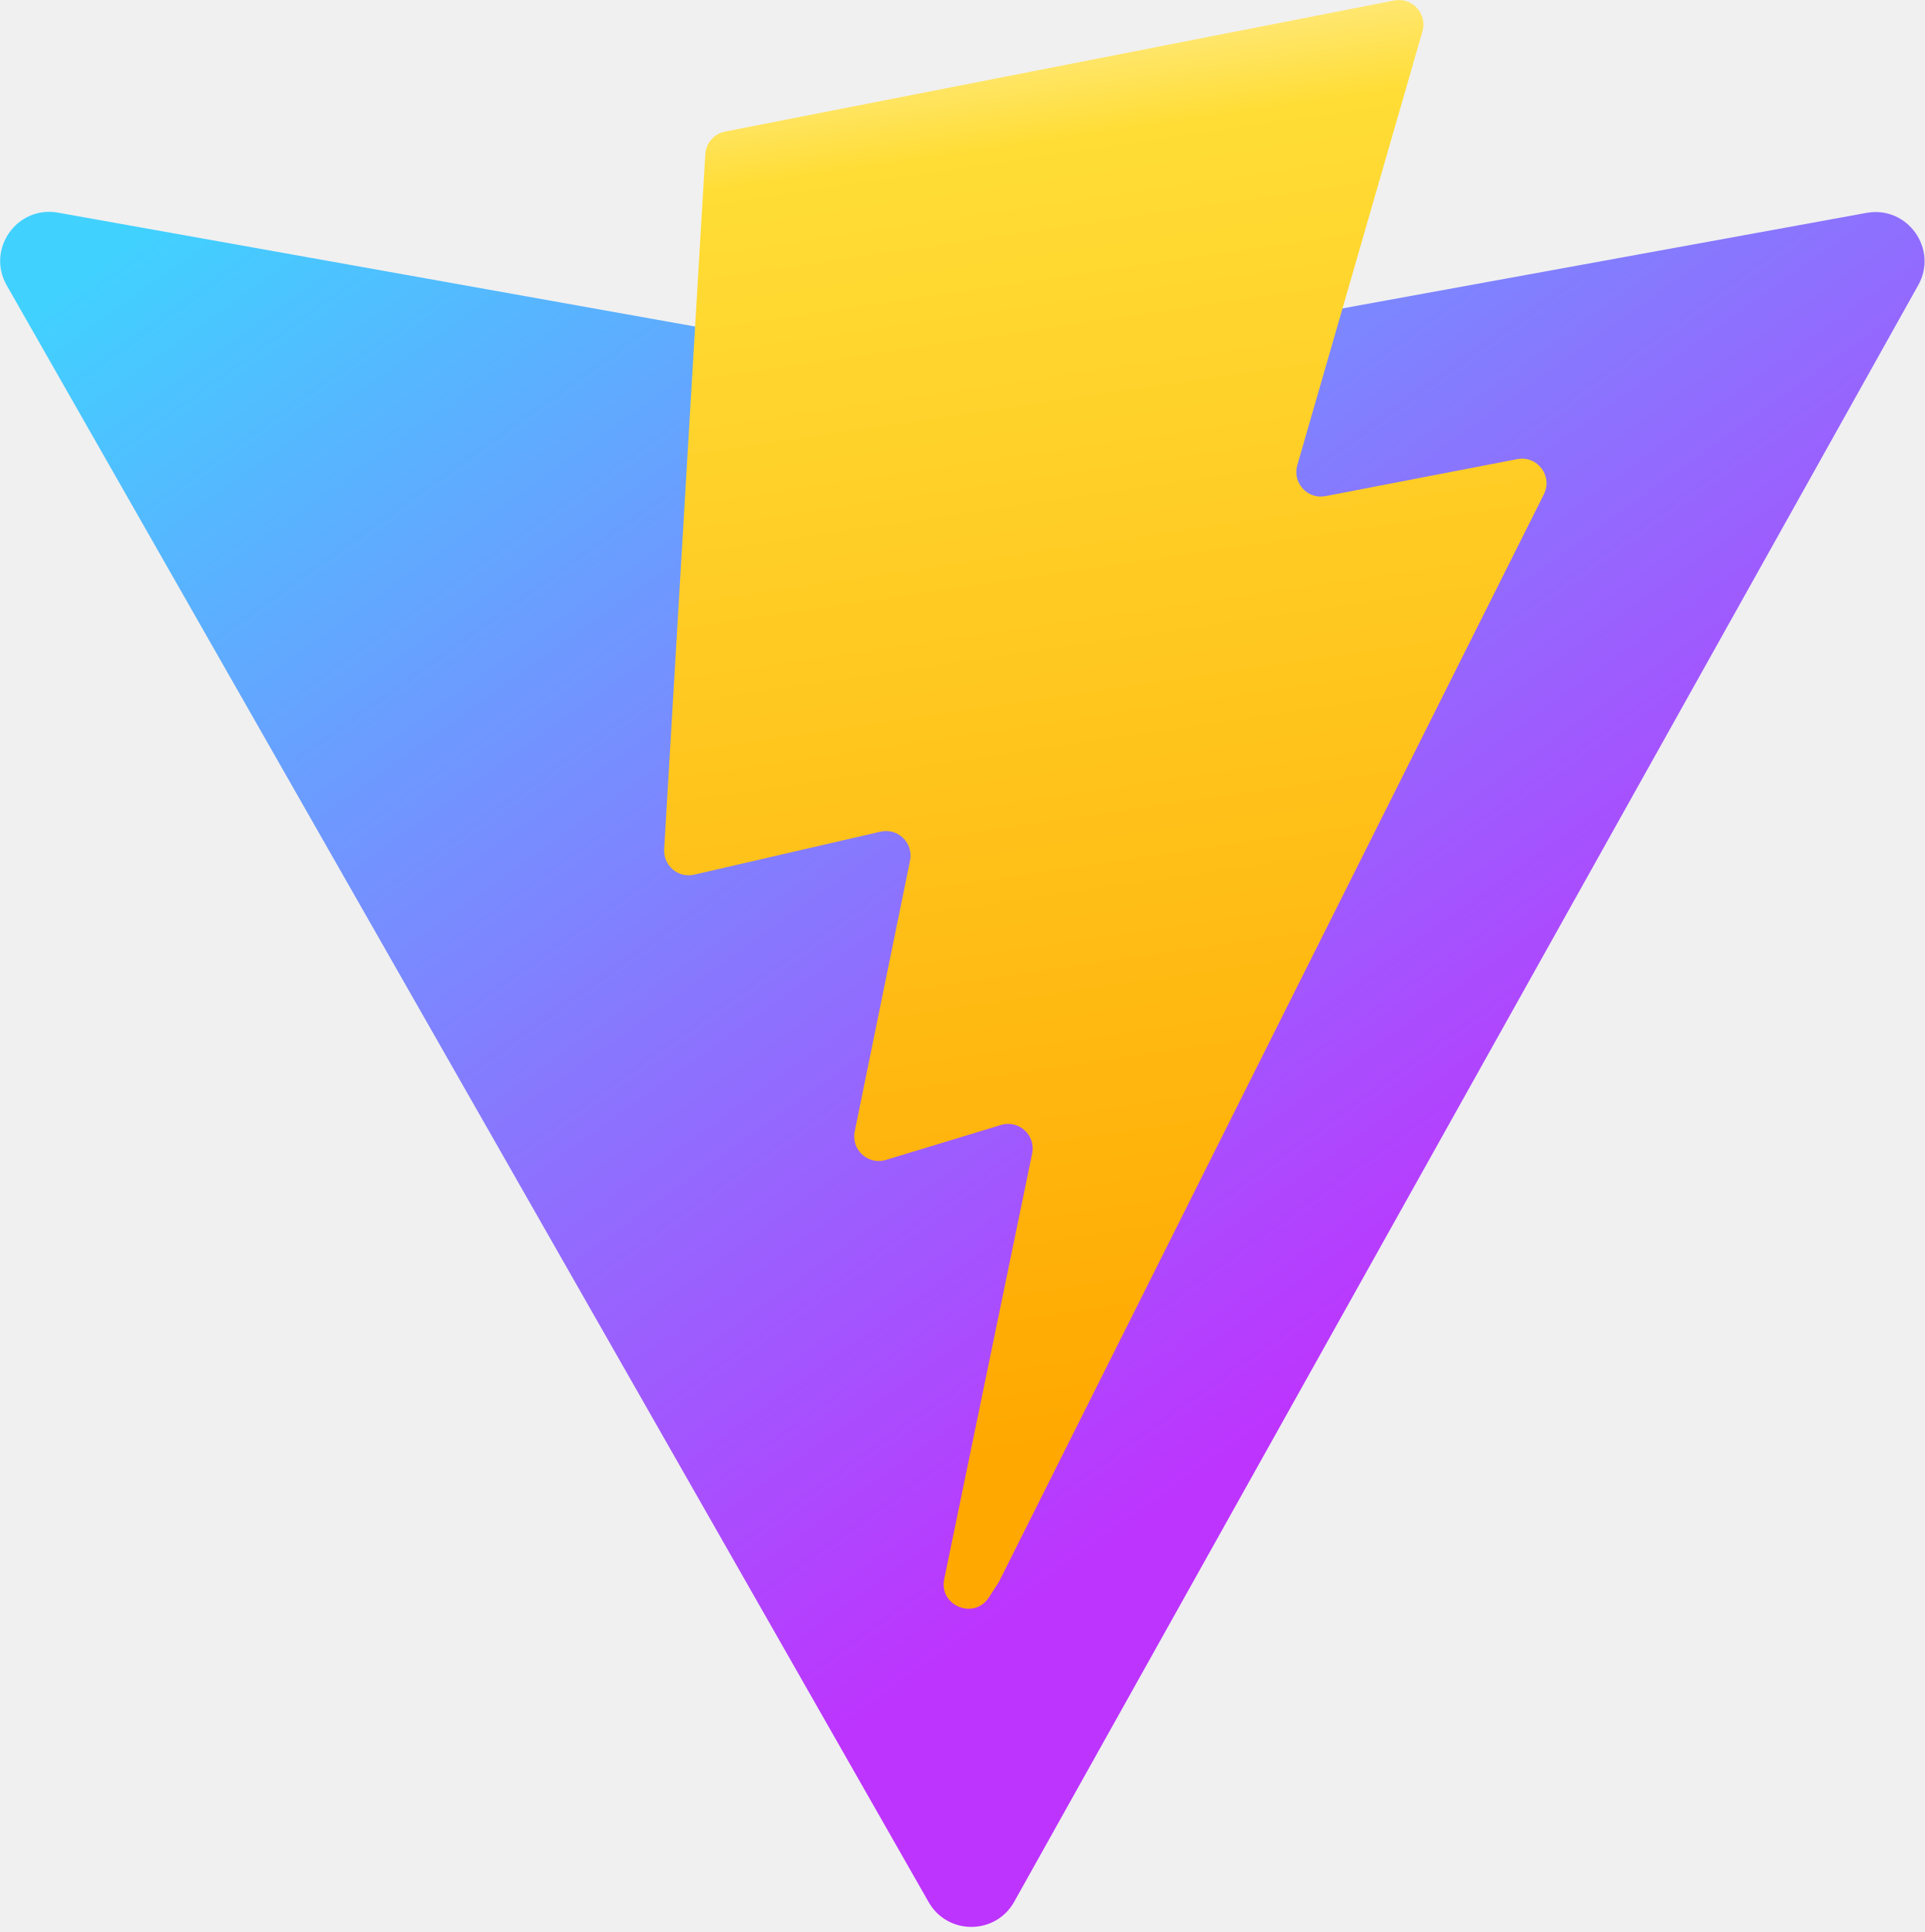
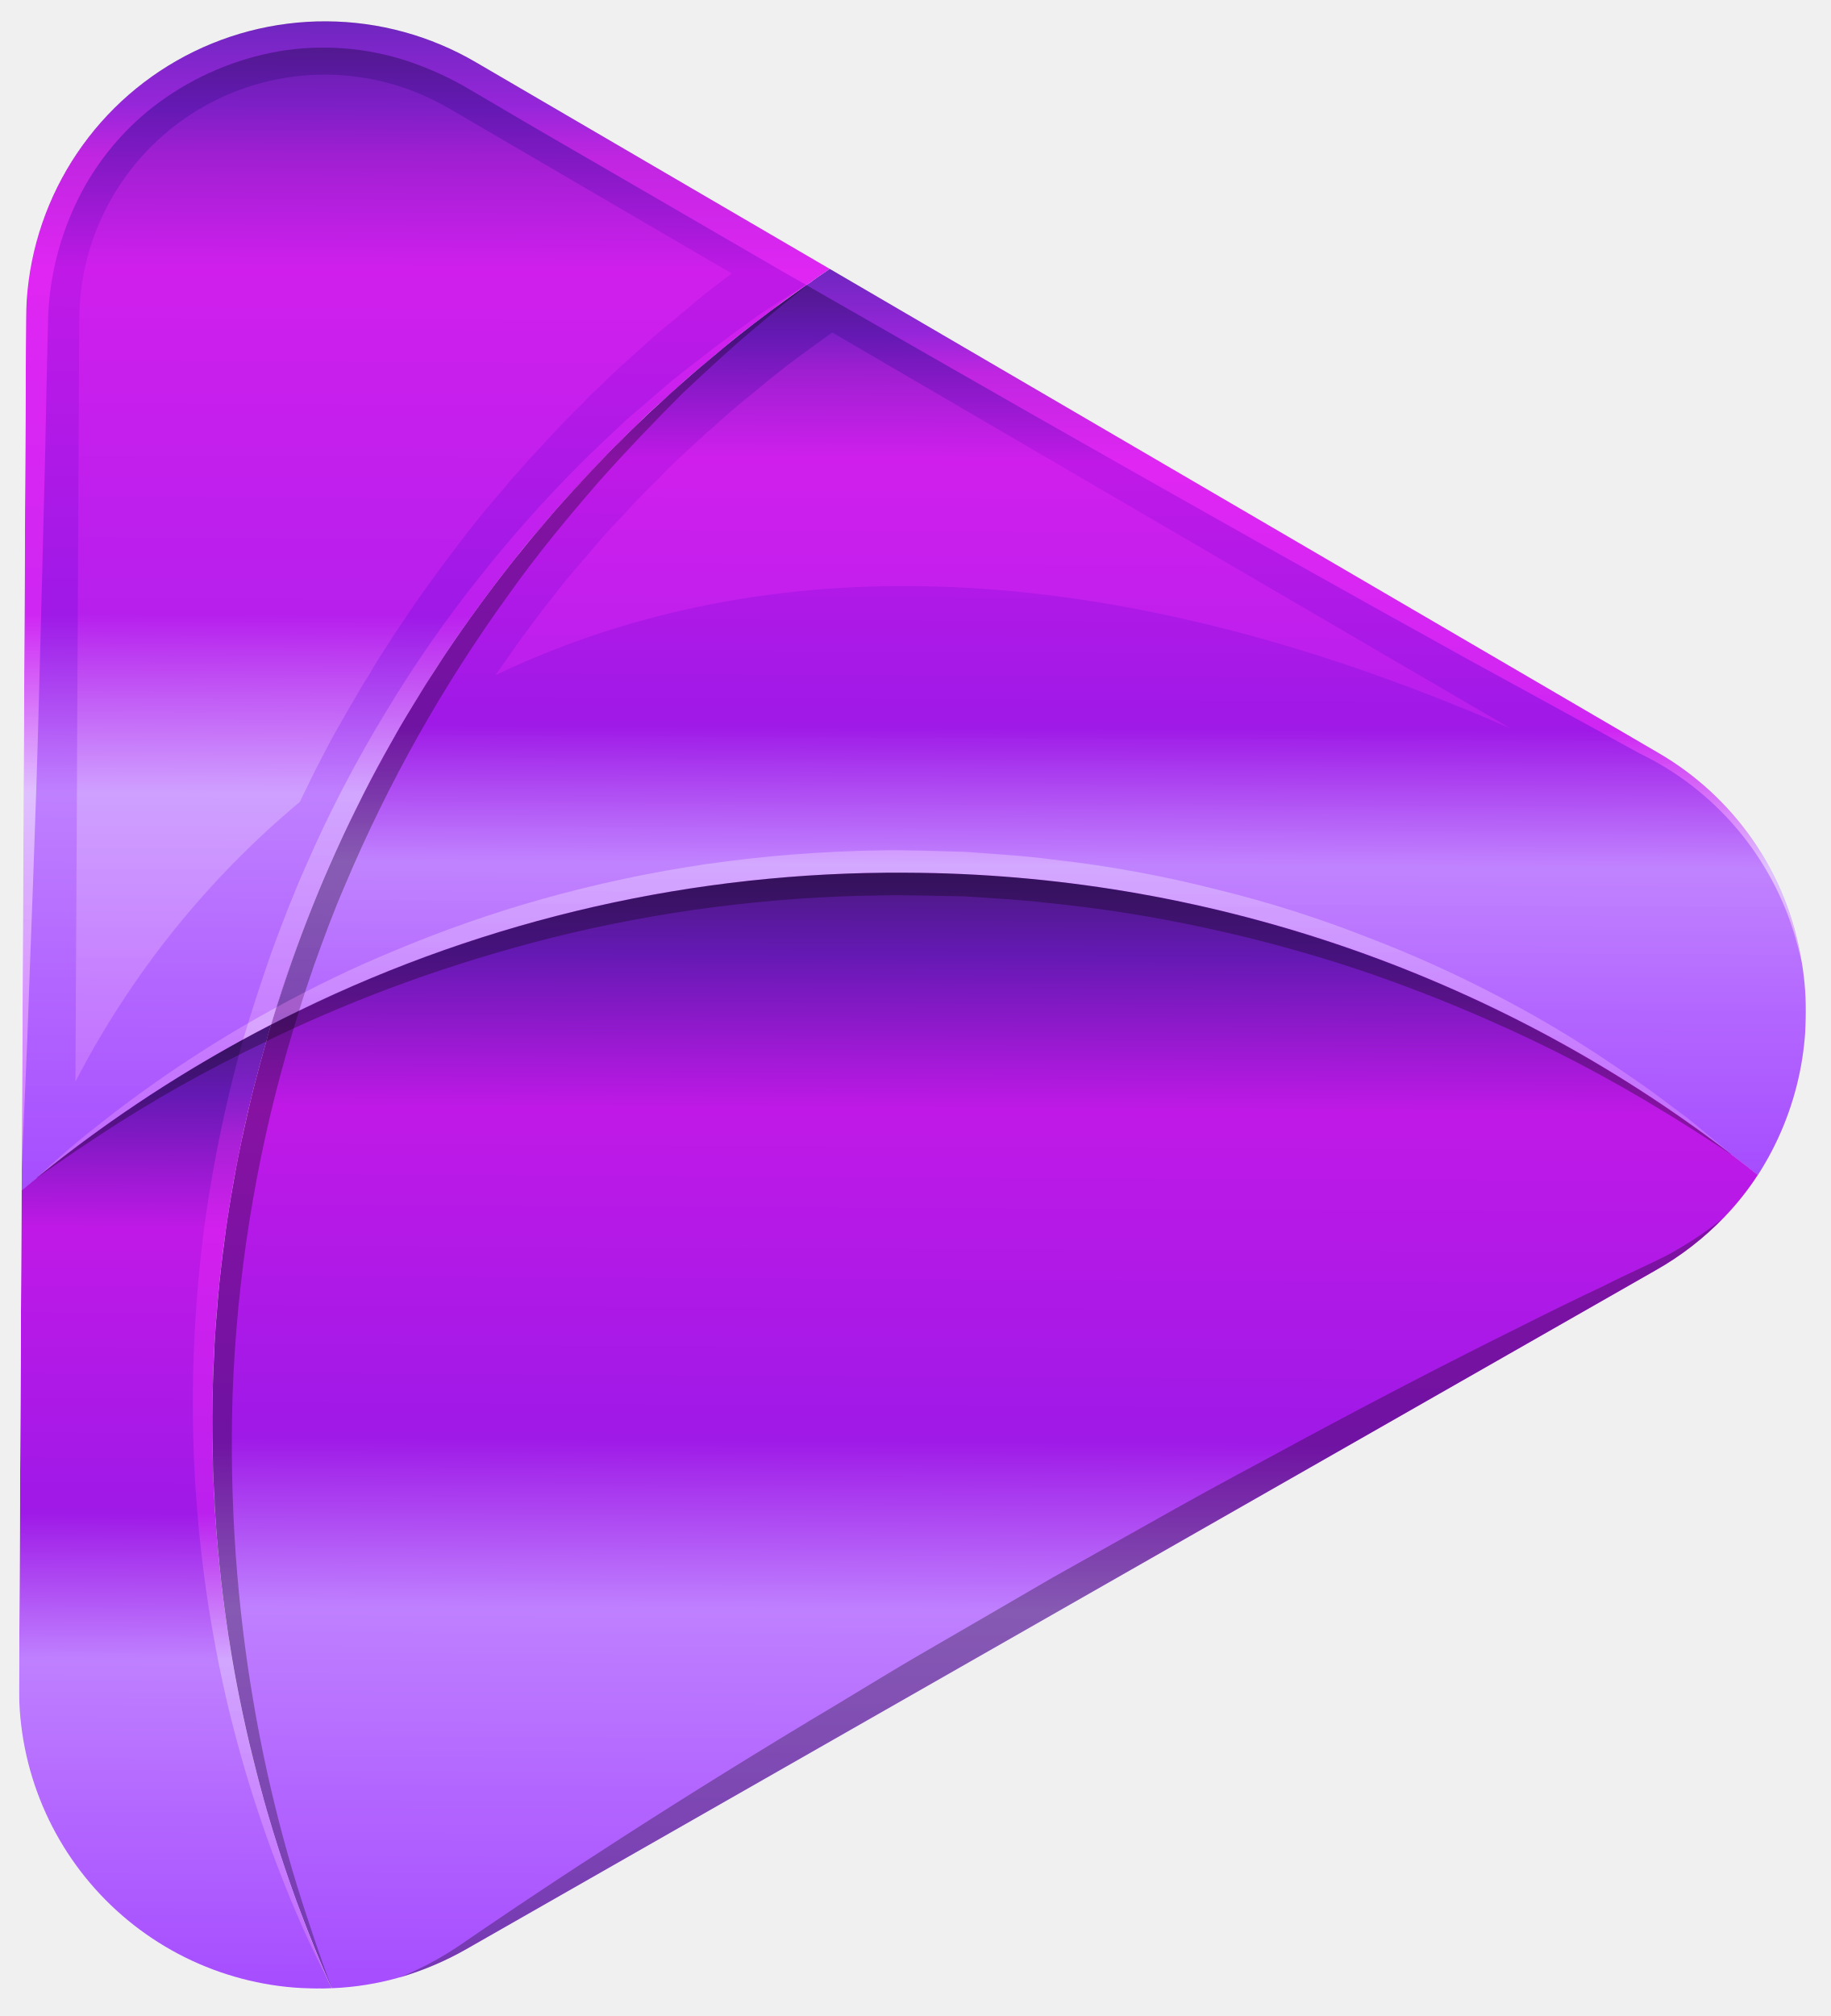
- <svg xmlns="http://www.w3.org/2000/svg" aria-hidden="true" role="img" class="iconify iconify--logos" width="31.88" height="32" preserveAspectRatio="xMidYMid meet" viewBox="0 0 256 257">
+ <svg xmlns="http://www.w3.org/2000/svg" width="79" height="87" viewBox="0 0 79 87" fill="none">
+   <mask id="mask0_1_27" style="mask-type:luminance" maskUnits="userSpaceOnUse" x="0" y="0" width="79" height="87">
+     <path d="M1.185 0.836L0.758 85.751L77.731 86.138L78.158 1.223L1.185 0.836Z" fill="white" />
+   </mask>
+   <g mask="url(#mask0_1_27)">
+     <path d="M20.541 2.687L35.815 11.605C35.572 11.777 35.313 11.937 35.075 12.12C35.041 12.143 35.005 12.177 34.974 12.2C34.943 12.223 34.874 12.268 34.825 12.299C34.315 12.643 33.795 13.009 33.297 13.399C33.251 13.432 33.197 13.478 33.147 13.513L32.556 13.959C32.129 14.28 31.689 14.623 31.272 14.978C31.237 15.001 31.214 15.036 31.18 15.059C30.979 15.219 30.786 15.38 30.589 15.556C30.555 15.579 30.524 15.606 30.496 15.635C30.094 15.956 29.674 16.311 29.281 16.678L29.247 16.713C29.061 16.873 28.876 17.034 28.702 17.205C28.273 17.572 27.845 17.974 27.451 18.375C27.382 18.444 27.312 18.502 27.243 18.574C27.08 18.723 26.942 18.873 26.803 19.022C26.594 19.221 26.401 19.4 26.212 19.607C26.061 19.755 25.91 19.916 25.771 20.077C25.726 20.116 25.683 20.158 25.644 20.203C25.435 20.421 25.227 20.639 25.041 20.857C24.983 20.926 24.914 20.983 24.856 21.056C24.543 21.378 24.241 21.722 23.951 22.052C23.776 22.258 23.603 22.45 23.441 22.66C23.417 22.683 23.405 22.706 23.382 22.729C22.988 23.176 22.606 23.625 22.245 24.095C22.188 24.175 22.119 24.256 22.049 24.347C21.573 24.945 21.12 25.543 20.679 26.15C20.435 26.483 20.192 26.828 19.948 27.173C19.704 27.517 19.472 27.861 19.243 28.206C19.013 28.551 18.778 28.904 18.557 29.264C18.337 29.623 18.104 29.961 17.895 30.332C17.662 30.688 17.453 31.044 17.244 31.412C17.034 31.78 16.825 32.136 16.627 32.509C16.429 32.882 16.223 33.245 16.021 33.624C15.819 34.003 15.638 34.372 15.451 34.751C15.242 35.176 15.031 35.59 14.833 36.016C14.565 36.591 14.309 37.166 14.053 37.752C13.82 38.293 13.598 38.85 13.375 39.398C13.037 40.26 12.711 41.134 12.417 42.021C12.254 42.504 12.09 42.987 11.938 43.483L11.926 43.493C11.855 43.735 11.773 43.993 11.703 44.23C11.302 44.436 10.894 44.653 10.49 44.87C10.455 44.893 10.409 44.916 10.374 44.939C9.507 45.406 8.663 45.898 7.819 46.426C7.773 46.449 7.727 46.483 7.68 46.506C7.287 46.746 6.894 47.002 6.513 47.261C6.084 47.535 5.668 47.81 5.263 48.096C4.859 48.382 4.442 48.669 4.037 48.966C3.633 49.263 3.227 49.55 2.833 49.86C2.462 50.146 2.104 50.421 1.744 50.708C1.711 50.731 1.68 50.758 1.652 50.788L1.618 50.823C1.606 50.846 1.595 50.846 1.583 50.857C1.559 50.865 1.538 50.881 1.524 50.902C1.513 50.914 1.501 50.925 1.49 50.925L1.478 50.937C1.293 51.086 1.12 51.235 0.935 51.383L1.124 13.784C1.13 11.516 1.734 9.29 2.875 7.33C4.016 5.37 5.654 3.745 7.623 2.62C9.592 1.495 11.823 0.908 14.091 0.92C16.359 0.932 18.584 1.542 20.541 2.687Z" fill="url(#paint0_linear_1_27)" />
+     <path d="M11.698 44.221C11.628 44.462 11.557 44.704 11.494 44.946C9.967 50.213 9.183 55.669 9.165 61.153C9.151 63.855 9.318 66.556 9.666 69.236C9.789 70.158 9.922 71.058 10.08 71.958C10.102 72.097 10.135 72.246 10.158 72.385C10.352 73.412 10.562 74.415 10.799 75.419C10.802 75.444 10.809 75.467 10.822 75.489C11.54 78.486 12.489 81.424 13.66 84.275C13.843 84.714 14.036 85.165 14.218 85.592C14.242 85.643 14.269 85.694 14.298 85.742C14.304 85.762 14.312 85.781 14.321 85.8C12.571 85.882 10.823 85.605 9.183 84.989C7.543 84.372 6.046 83.428 4.783 82.214C3.52 81 2.517 79.541 1.837 77.927C1.156 76.312 0.811 74.576 0.823 72.824L0.931 51.373C1.116 51.224 1.289 51.074 1.474 50.926L1.486 50.914C1.497 50.914 1.509 50.904 1.52 50.892C1.535 50.871 1.555 50.855 1.579 50.846C1.599 50.82 1.622 50.797 1.648 50.777C4.411 48.545 7.368 46.566 10.485 44.862C10.889 44.644 11.294 44.427 11.698 44.221Z" fill="url(#paint1_linear_1_27)" />
+     <path d="M35.815 11.605L71.559 32.479C73.197 33.426 74.604 34.726 75.677 36.284C76.75 37.843 77.462 39.621 77.762 41.489C77.76 41.505 77.764 41.522 77.772 41.535C78.302 44.724 77.624 47.997 75.871 50.713C75.527 50.434 75.174 50.157 74.814 49.89C74.8 49.876 74.785 49.864 74.769 49.854C74.746 49.831 74.7 49.796 74.642 49.754C65.926 43.123 55.542 39.04 44.644 37.957C33.746 36.875 22.761 38.836 12.911 43.623C12.51 43.821 12.103 44.019 11.698 44.228C11.768 43.986 11.851 43.728 11.921 43.491L11.933 43.48C12.085 42.98 12.249 42.501 12.412 42.018C12.706 41.132 13.032 40.257 13.37 39.395C13.593 38.843 13.815 38.29 14.048 37.749C14.305 37.163 14.56 36.588 14.828 36.013C15.03 35.587 15.233 35.173 15.446 34.748C15.633 34.369 15.819 33.989 16.016 33.621C16.214 33.253 16.412 32.874 16.622 32.506C16.832 32.138 17.026 31.782 17.238 31.409C17.451 31.036 17.669 30.685 17.89 30.329C18.111 29.974 18.32 29.605 18.552 29.261C18.785 28.917 19.005 28.548 19.238 28.203C19.47 27.858 19.702 27.515 19.943 27.17C20.183 26.825 20.43 26.48 20.674 26.147C21.115 25.539 21.58 24.93 22.044 24.344C22.113 24.253 22.183 24.172 22.24 24.092C22.612 23.632 22.983 23.173 23.377 22.726C23.4 22.703 23.412 22.68 23.436 22.657C23.598 22.45 23.771 22.259 23.946 22.049C24.235 21.717 24.537 21.385 24.851 21.053C24.909 20.985 24.978 20.927 25.036 20.854C25.222 20.636 25.43 20.418 25.639 20.2C25.678 20.155 25.721 20.113 25.767 20.074C25.905 19.914 26.056 19.764 26.207 19.604C26.392 19.397 26.589 19.214 26.798 19.019C26.937 18.87 27.087 18.721 27.238 18.571C27.307 18.503 27.377 18.445 27.446 18.372C27.852 17.974 28.269 17.584 28.697 17.203C28.871 17.031 29.056 16.87 29.241 16.71L29.276 16.675C29.669 16.32 30.079 15.966 30.491 15.633C30.519 15.603 30.55 15.576 30.584 15.553C30.785 15.381 30.978 15.22 31.175 15.056C31.209 15.033 31.232 14.998 31.267 14.976C31.684 14.632 32.112 14.289 32.551 13.956L33.142 13.51C33.188 13.475 33.242 13.429 33.292 13.396C33.79 13.03 34.299 12.663 34.82 12.296C34.866 12.261 34.92 12.228 34.969 12.197C35.018 12.166 35.039 12.14 35.07 12.117C35.318 11.937 35.572 11.777 35.815 11.605Z" fill="url(#paint2_linear_1_27)" />
+     <path d="M39.096 37.661C51.946 37.705 64.429 41.949 74.642 49.747C74.7 49.794 74.742 49.829 74.769 49.848C74.785 49.858 74.8 49.87 74.814 49.883C75.171 50.15 75.527 50.428 75.871 50.706C75.456 51.345 74.982 51.944 74.455 52.494C74.446 52.505 74.438 52.516 74.432 52.528L74.421 52.528C73.547 53.437 72.545 54.212 71.446 54.83L20.132 84.112C19.238 84.622 18.288 85.027 17.302 85.32C17.287 85.326 17.271 85.33 17.256 85.331C16.301 85.604 15.317 85.762 14.325 85.801C14.316 85.782 14.308 85.763 14.302 85.743C14.288 85.725 14.277 85.706 14.268 85.686C14.258 85.652 14.242 85.621 14.222 85.592C14.04 85.165 13.847 84.714 13.664 84.275C13.391 83.607 13.128 82.938 12.874 82.266C12.839 82.185 12.817 82.104 12.783 82.024C12.316 80.742 11.885 79.425 11.503 78.099C11.469 77.982 11.435 77.855 11.405 77.74C11.384 77.684 11.369 77.626 11.36 77.567C11.163 76.875 10.997 76.182 10.828 75.489C10.816 75.468 10.808 75.444 10.805 75.42C10.568 74.419 10.354 73.413 10.164 72.386C10.141 72.246 10.108 72.097 10.086 71.958C10.019 71.566 9.951 71.174 9.892 70.77C9.88 70.724 9.869 70.67 9.857 70.609C9.791 70.148 9.735 69.697 9.664 69.236L9.598 68.671C9.532 68.198 9.488 67.725 9.444 67.241C9.389 66.687 9.334 66.133 9.303 65.568C9.281 65.268 9.26 64.98 9.261 64.681C9.239 64.45 9.229 64.208 9.219 63.981C9.197 63.646 9.187 63.301 9.189 62.955C9.169 62.355 9.16 61.755 9.163 61.155C9.168 60.231 9.195 59.31 9.247 58.4C9.26 57.858 9.298 57.316 9.347 56.786C9.396 56.153 9.445 55.53 9.517 54.92C9.566 54.459 9.622 54.01 9.686 53.56C9.722 53.26 9.758 52.949 9.806 52.651C9.901 52.017 10.008 51.384 10.126 50.752C10.229 50.119 10.364 49.485 10.505 48.863C10.646 48.207 10.799 47.539 10.963 46.894C11.128 46.249 11.305 45.596 11.492 44.949C11.552 44.707 11.622 44.466 11.696 44.224C12.097 44.019 12.505 43.813 12.909 43.619C21.063 39.643 30.025 37.604 39.096 37.661Z" fill="url(#paint3_linear_1_27)" />
+     <g style="mix-blend-mode:multiply" opacity="0.3">
+       <path d="M34.97 12.195C34.855 12.286 34.704 12.413 34.53 12.551C34.056 12.939 33.362 13.49 32.494 14.235C31.625 14.956 30.607 15.896 29.46 16.974C28.347 18.087 27.108 19.372 25.821 20.817C24.557 22.275 23.212 23.882 21.935 25.686C19.13 29.564 16.773 33.748 14.909 38.157C14.404 39.319 13.965 40.504 13.544 41.689C13.333 42.311 13.11 42.967 12.911 43.611C12.724 44.21 12.548 44.809 12.384 45.372C11.006 50.196 10.219 55.169 10.039 60.183C9.967 62.501 10.013 64.822 10.177 67.135C10.339 69.336 10.593 71.413 10.918 73.317C11.435 76.406 12.183 79.451 13.154 82.428C13.768 84.321 14.2 85.477 14.302 85.742C14.288 85.725 14.277 85.706 14.268 85.685C8.639 72.939 7.627 58.629 11.405 45.217C15.183 31.805 23.516 20.129 34.97 12.195Z" fill="black" />
+     </g>
+     <g style="mix-blend-mode:overlay" opacity="0.3">
+       <path d="M35.214 12.005C35.179 12.04 35.133 12.074 35.075 12.121C35.04 12.144 35.005 12.177 34.974 12.2C34.362 12.612 33.749 13.047 33.147 13.517L32.556 13.963C32.093 14.307 31.631 14.674 31.18 15.063C30.979 15.223 30.786 15.384 30.589 15.56C30.137 15.915 29.685 16.305 29.246 16.718C29.061 16.878 28.876 17.039 28.702 17.21C28.273 17.577 27.845 17.979 27.451 18.38C27.223 18.582 27.007 18.797 26.803 19.022C26.386 19.412 25.999 19.802 25.644 20.203C25.435 20.422 25.227 20.639 25.041 20.858C24.659 21.248 24.299 21.654 23.951 22.052C23.777 22.258 23.604 22.45 23.441 22.66C23.024 23.13 22.63 23.601 22.246 24.096C22.189 24.175 22.119 24.256 22.05 24.348C21.574 24.945 21.121 25.543 20.68 26.151C20.436 26.483 20.192 26.828 19.949 27.173C19.705 27.518 19.473 27.862 19.244 28.206C19.014 28.551 18.779 28.904 18.558 29.264C18.337 29.624 18.105 29.962 17.896 30.333C17.663 30.689 17.454 31.044 17.244 31.413C17.035 31.78 16.826 32.136 16.628 32.509C16.43 32.882 16.224 33.245 16.022 33.624C15.82 34.003 15.639 34.372 15.452 34.752C15.242 35.176 15.032 35.59 14.834 36.016C14.566 36.591 14.31 37.167 14.053 37.752C13.253 39.626 12.547 41.538 11.939 43.483L11.927 43.494C11.856 43.736 11.774 43.993 11.704 44.231C11.634 44.468 11.563 44.714 11.5 44.956C9.973 50.224 9.189 55.679 9.171 61.163C9.157 63.866 9.324 66.566 9.672 69.246C9.795 70.168 9.928 71.068 10.085 71.968C10.108 72.107 10.141 72.256 10.163 72.395C10.358 73.422 10.568 74.425 10.805 75.43C10.808 75.454 10.815 75.478 10.828 75.499C11.546 78.496 12.495 81.434 13.666 84.285C13.849 84.724 14.042 85.175 14.224 85.602L13.916 84.978C13.642 84.435 13.243 83.626 12.798 82.573C11.554 79.657 10.559 76.641 9.824 73.558C8.798 69.173 8.294 64.682 8.323 60.179C8.341 57.631 8.524 55.087 8.869 52.563C9.244 49.967 9.784 47.398 10.487 44.871C10.498 44.859 10.498 44.859 10.498 44.848C10.885 43.535 11.283 42.352 11.717 41.096C12.173 39.853 12.651 38.611 13.176 37.426C14.19 35.094 15.365 32.835 16.691 30.666C17.918 28.628 19.279 26.675 20.767 24.819C22.089 23.152 23.505 21.562 25.009 20.056C25.704 19.36 26.399 18.714 27.048 18.108C27.731 17.523 28.368 16.972 28.982 16.445C30.231 15.46 31.33 14.601 32.267 13.949C33.182 13.262 33.968 12.816 34.475 12.485C34.867 12.223 35.11 12.063 35.214 12.005Z" fill="white" />
+     </g>
+     <g style="mix-blend-mode:multiply" opacity="0.3">
+       <path d="M39.096 37.661C51.946 37.705 64.429 41.949 74.642 49.747C74.7 49.793 74.742 49.828 74.769 49.847C74.677 49.789 74.436 49.638 74.071 49.394C73.588 49.081 72.875 48.616 71.957 48.058C69.426 46.497 66.786 45.12 64.058 43.938C62.379 43.203 60.526 42.479 58.536 41.81C56.445 41.122 54.321 40.542 52.17 40.072C49.879 39.568 47.559 39.198 45.225 38.965C44.038 38.821 42.84 38.769 41.641 38.682C40.408 38.665 39.199 38.613 37.987 38.641C33.216 38.7 28.466 39.31 23.835 40.461C21.619 41.025 19.506 41.672 17.531 42.388C15.557 43.104 13.743 43.869 12.056 44.666C11.871 44.758 11.687 44.837 11.501 44.94C9.006 46.123 6.596 47.478 4.288 48.995C2.82 49.957 1.88 50.632 1.579 50.838C1.599 50.812 1.622 50.789 1.648 50.769C4.768 48.25 8.135 46.054 11.698 44.215C12.099 44.01 12.507 43.804 12.911 43.61C21.065 39.637 30.026 37.601 39.096 37.661Z" fill="black" />
+     </g>
+     <g style="mix-blend-mode:overlay" opacity="0.3">
+       <path d="M37.948 36.698C39.216 36.67 40.472 36.733 41.694 36.763C42.95 36.862 44.206 36.925 45.439 37.093C47.843 37.362 50.225 37.797 52.568 38.397C54.763 38.935 56.92 39.62 59.023 40.447C60.91 41.166 62.754 41.995 64.544 42.929C66.055 43.709 67.524 44.566 68.946 45.499C70.21 46.335 71.301 47.078 72.162 47.752C73.047 48.378 73.678 48.959 74.137 49.318C74.367 49.503 74.528 49.642 74.642 49.746C65.926 43.116 55.542 39.032 44.644 37.95C33.746 36.867 22.761 38.829 12.911 43.615C12.51 43.813 12.103 44.011 11.698 44.22C8.135 46.059 4.768 48.256 1.648 50.775C1.748 50.675 1.926 50.522 2.134 50.327C2.574 49.938 3.2 49.364 4.056 48.701C6.41 46.82 8.917 45.14 11.551 43.677C11.678 43.609 11.793 43.541 11.921 43.479L11.933 43.468C13.574 42.567 15.263 41.755 16.993 41.039C19.077 40.162 21.214 39.414 23.39 38.8C25.721 38.145 28.091 37.641 30.487 37.29C32.959 36.936 35.451 36.738 37.948 36.698Z" fill="white" />
+     </g>
+     <g style="mix-blend-mode:overlay" opacity="0.25">
+       <path d="M19.378 4.676L31.584 11.803L31.155 12.124C30.67 12.49 30.161 12.891 29.674 13.317C29.512 13.443 29.315 13.604 29.118 13.787C28.611 14.178 28.124 14.594 27.66 15.036C27.509 15.162 27.324 15.334 27.138 15.506C26.698 15.884 26.258 16.302 25.853 16.71C25.598 16.939 25.366 17.169 25.158 17.398C24.718 17.822 24.313 18.235 23.919 18.66C23.745 18.843 23.535 19.073 23.338 19.291C22.944 19.704 22.574 20.117 22.203 20.541L22.017 20.748C21.901 20.898 21.785 21.035 21.67 21.173C21.229 21.671 20.823 22.16 20.417 22.676L20.208 22.94C19.744 23.538 19.269 24.158 18.816 24.789C18.572 25.111 18.339 25.456 18.096 25.786C17.818 26.184 17.585 26.532 17.353 26.882C17.074 27.281 16.83 27.663 16.586 28.054C16.385 28.353 16.145 28.732 15.924 29.134C15.68 29.502 15.459 29.881 15.238 30.272L15.087 30.525C14.924 30.824 14.75 31.111 14.582 31.41C14.381 31.755 14.179 32.145 13.966 32.548C13.78 32.893 13.593 33.272 13.407 33.651L13.244 33.986C13.143 34.192 13.034 34.4 12.941 34.606C8.947 37.939 5.658 42.036 3.268 46.658L3.256 46.669L3.421 13.784C3.426 11.921 3.923 10.092 4.861 8.482C5.799 6.873 7.145 5.539 8.763 4.615C10.38 3.691 12.213 3.211 14.076 3.222C15.939 3.233 17.767 3.734 19.374 4.677L19.378 4.676Z" fill="white" />
+     </g>
+     <g style="mix-blend-mode:overlay" opacity="0.25">
+       <path d="M65.213 31.441C45.43 22.8 31.186 24.457 21.388 29.134C21.538 28.916 21.678 28.71 21.829 28.503C22.084 28.136 22.317 27.814 22.534 27.506C22.963 26.92 23.404 26.334 23.843 25.784C23.843 25.784 24.052 25.519 24.11 25.439C24.399 25.071 24.771 24.623 25.154 24.187L25.246 24.088C25.339 23.973 25.431 23.858 25.525 23.755L25.71 23.537C26 23.192 26.325 22.826 26.672 22.47L26.788 22.355C26.95 22.172 27.124 21.988 27.298 21.793C27.669 21.403 28.017 21.047 28.398 20.68L28.499 20.581C28.649 20.412 28.807 20.251 28.974 20.099C29.438 19.653 29.819 19.297 30.213 18.942L30.314 18.85C30.444 18.718 30.583 18.596 30.73 18.483C31.194 18.058 31.61 17.688 32.027 17.349C32.27 17.15 32.444 17.005 32.618 16.867C33.069 16.488 33.509 16.133 33.937 15.802L34.515 15.367C34.978 15.034 35.441 14.691 35.92 14.348L65.213 31.441Z" fill="white" />
+     </g>
+     <g style="mix-blend-mode:overlay" opacity="0.5">
+       <path d="M20.541 2.687L35.815 11.605L71.559 32.479C73.197 33.426 74.604 34.726 75.677 36.284C76.75 37.843 77.462 39.621 77.761 41.489C77.705 41.247 77.615 40.889 77.49 40.451C76.988 38.729 76.13 37.133 74.971 35.764C73.813 34.396 72.379 33.287 70.763 32.509C68.511 31.276 65.97 29.88 63.211 28.371C57.682 25.311 51.269 21.706 44.406 17.798C41.303 16.019 38.096 14.193 34.834 12.32L34.822 12.309C34.805 12.306 34.789 12.298 34.777 12.286C34.465 12.111 34.167 11.937 33.856 11.762C30.283 9.681 26.638 7.577 22.996 5.461L20.283 3.867C19.439 3.366 18.545 2.956 17.615 2.644C15.815 2.047 13.896 1.9 12.026 2.216C10.168 2.544 8.41 3.292 6.886 4.403C5.397 5.496 4.192 6.93 3.372 8.585C2.578 10.188 2.136 11.942 2.076 13.73C2.032 15.63 1.988 17.486 1.956 19.285C1.869 22.904 1.783 26.326 1.698 29.473C1.539 35.789 1.305 41.044 1.183 44.721L0.935 50.507L1.12 13.771C1.128 11.504 1.734 9.278 2.876 7.32C4.018 5.361 5.656 3.738 7.626 2.614C9.595 1.49 11.826 0.905 14.093 0.918C16.36 0.931 18.584 1.541 20.541 2.687Z" fill="white" />
+     </g>
+     <g style="mix-blend-mode:multiply" opacity="0.3">
+       <path d="M74.421 52.524C73.547 53.432 72.545 54.208 71.446 54.826L20.132 84.112C19.238 84.622 18.288 85.027 17.302 85.319C17.287 85.325 17.271 85.329 17.256 85.331C17.256 85.331 17.498 85.24 17.937 85.034C18.563 84.741 19.167 84.401 19.742 84.018C21.234 82.999 23.374 81.536 25.976 79.865C28.578 78.172 31.642 76.25 34.96 74.25C36.625 73.267 38.314 72.204 40.082 71.187C41.85 70.169 43.62 69.129 45.397 68.101C47.203 67.084 49.008 66.079 50.773 65.085C52.538 64.091 54.321 63.155 56.02 62.23C59.429 60.391 62.631 58.736 65.416 57.355C66.791 56.662 68.074 56.031 69.218 55.495C70.339 54.924 71.367 54.492 72.125 54.08C72.731 53.745 73.315 53.37 73.872 52.959C74.166 52.742 74.352 52.581 74.421 52.524Z" fill="black" />
+     </g>
+   </g>
  <defs>
-     <linearGradient id="IconifyId1813088fe1fbc01fb466" x1="-.828%" x2="57.636%" y1="7.652%" y2="78.411%">
-       <stop offset="0%" stop-color="#41D1FF" />
-       <stop offset="100%" stop-color="#BD34FE" />
+     <linearGradient id="paint0_linear_1_27" x1="18.275" y1="51.471" x2="18.528" y2="0.943" gradientUnits="userSpaceOnUse">
+       <stop stop-color="#A64DFF" />
+       <stop offset="0.179" stop-color="#B366FF" />
+       <stop offset="0.34" stop-color="#BF80FF" />
+       <stop offset="0.493" stop-color="#9F19E7" />
+       <stop offset="0.641" stop-color="#B019E7" />
+       <stop offset="0.787" stop-color="#C019E7" />
+       <stop offset="0.928" stop-color="#6419B3" />
+       <stop offset="1" stop-color="#4A1980" />
    </linearGradient>
-     <linearGradient id="IconifyId1813088fe1fbc01fb467" x1="43.376%" x2="50.316%" y1="2.242%" y2="89.03%">
-       <stop offset="0%" stop-color="#FFEA83" />
-       <stop offset="8.333%" stop-color="#FFDD35" />
-       <stop offset="100%" stop-color="#FFA800" />
+     <linearGradient id="paint1_linear_1_27" x1="7.54" y1="85.783" x2="7.749" y2="44.201" gradientUnits="userSpaceOnUse">
+       <stop stop-color="#A64DFF" />
+       <stop offset="0.179" stop-color="#B366FF" />
+       <stop offset="0.34" stop-color="#BF80FF" />
+       <stop offset="0.493" stop-color="#9F19E7" />
+       <stop offset="0.641" stop-color="#B019E7" />
+       <stop offset="0.787" stop-color="#C019E7" />
+       <stop offset="0.928" stop-color="#6419B3" />
+       <stop offset="1" stop-color="#4A1980" />
+     </linearGradient>
+     <linearGradient id="paint2_linear_1_27" x1="44.79" y1="50.557" x2="44.985" y2="11.651" gradientUnits="userSpaceOnUse">
+       <stop stop-color="#A64DFF" />
+       <stop offset="0.179" stop-color="#B366FF" />
+       <stop offset="0.34" stop-color="#BF80FF" stop-opacity="0.976" />
+       <stop offset="0.493" stop-color="#9F19E7" />
+       <stop offset="0.641" stop-color="#B019E7" />
+       <stop offset="0.787" stop-color="#C019E7" />
+       <stop offset="0.928" stop-color="#6419B3" />
+       <stop offset="1" stop-color="#4A1980" />
+     </linearGradient>
+     <linearGradient id="paint3_linear_1_27" x1="42.366" y1="85.942" x2="42.609" y2="37.679" gradientUnits="userSpaceOnUse">
+       <stop stop-color="#A64DFF" />
+       <stop offset="0.179" stop-color="#B366FF" />
+       <stop offset="0.34" stop-color="#BF80FF" />
+       <stop offset="0.493" stop-color="#9F19E7" />
+       <stop offset="0.641" stop-color="#B019E7" />
+       <stop offset="0.787" stop-color="#C019E7" />
+       <stop offset="0.928" stop-color="#6419B3" />
+       <stop offset="1" stop-color="#4A1980" />
    </linearGradient>
  </defs>
-   <path fill="url(#IconifyId1813088fe1fbc01fb466)" d="M255.153 37.938L134.897 252.976c-2.483 4.44-8.862 4.466-11.382.048L.875 37.958c-2.746-4.814 1.371-10.646 6.827-9.67l120.385 21.517a6.537 6.537 0 0 0 2.322-.004l117.867-21.483c5.438-.991 9.574 4.796 6.877 9.62Z" />
-   <path fill="url(#IconifyId1813088fe1fbc01fb467)" d="M185.432.063L96.44 17.501a3.268 3.268 0 0 0-2.634 3.014l-5.474 92.456a3.268 3.268 0 0 0 3.997 3.378l24.777-5.718c2.318-.535 4.413 1.507 3.936 3.838l-7.361 36.047c-.495 2.426 1.782 4.5 4.151 3.78l15.304-4.649c2.372-.72 4.652 1.36 4.15 3.788l-11.698 56.621c-.732 3.542 3.979 5.473 5.943 2.437l1.313-2.028l72.516-144.72c1.215-2.423-.88-5.186-3.54-4.672l-25.505 4.922c-2.396.462-4.435-1.77-3.759-4.114l16.646-57.705c.677-2.35-1.37-4.583-3.769-4.113Z" />
</svg>
